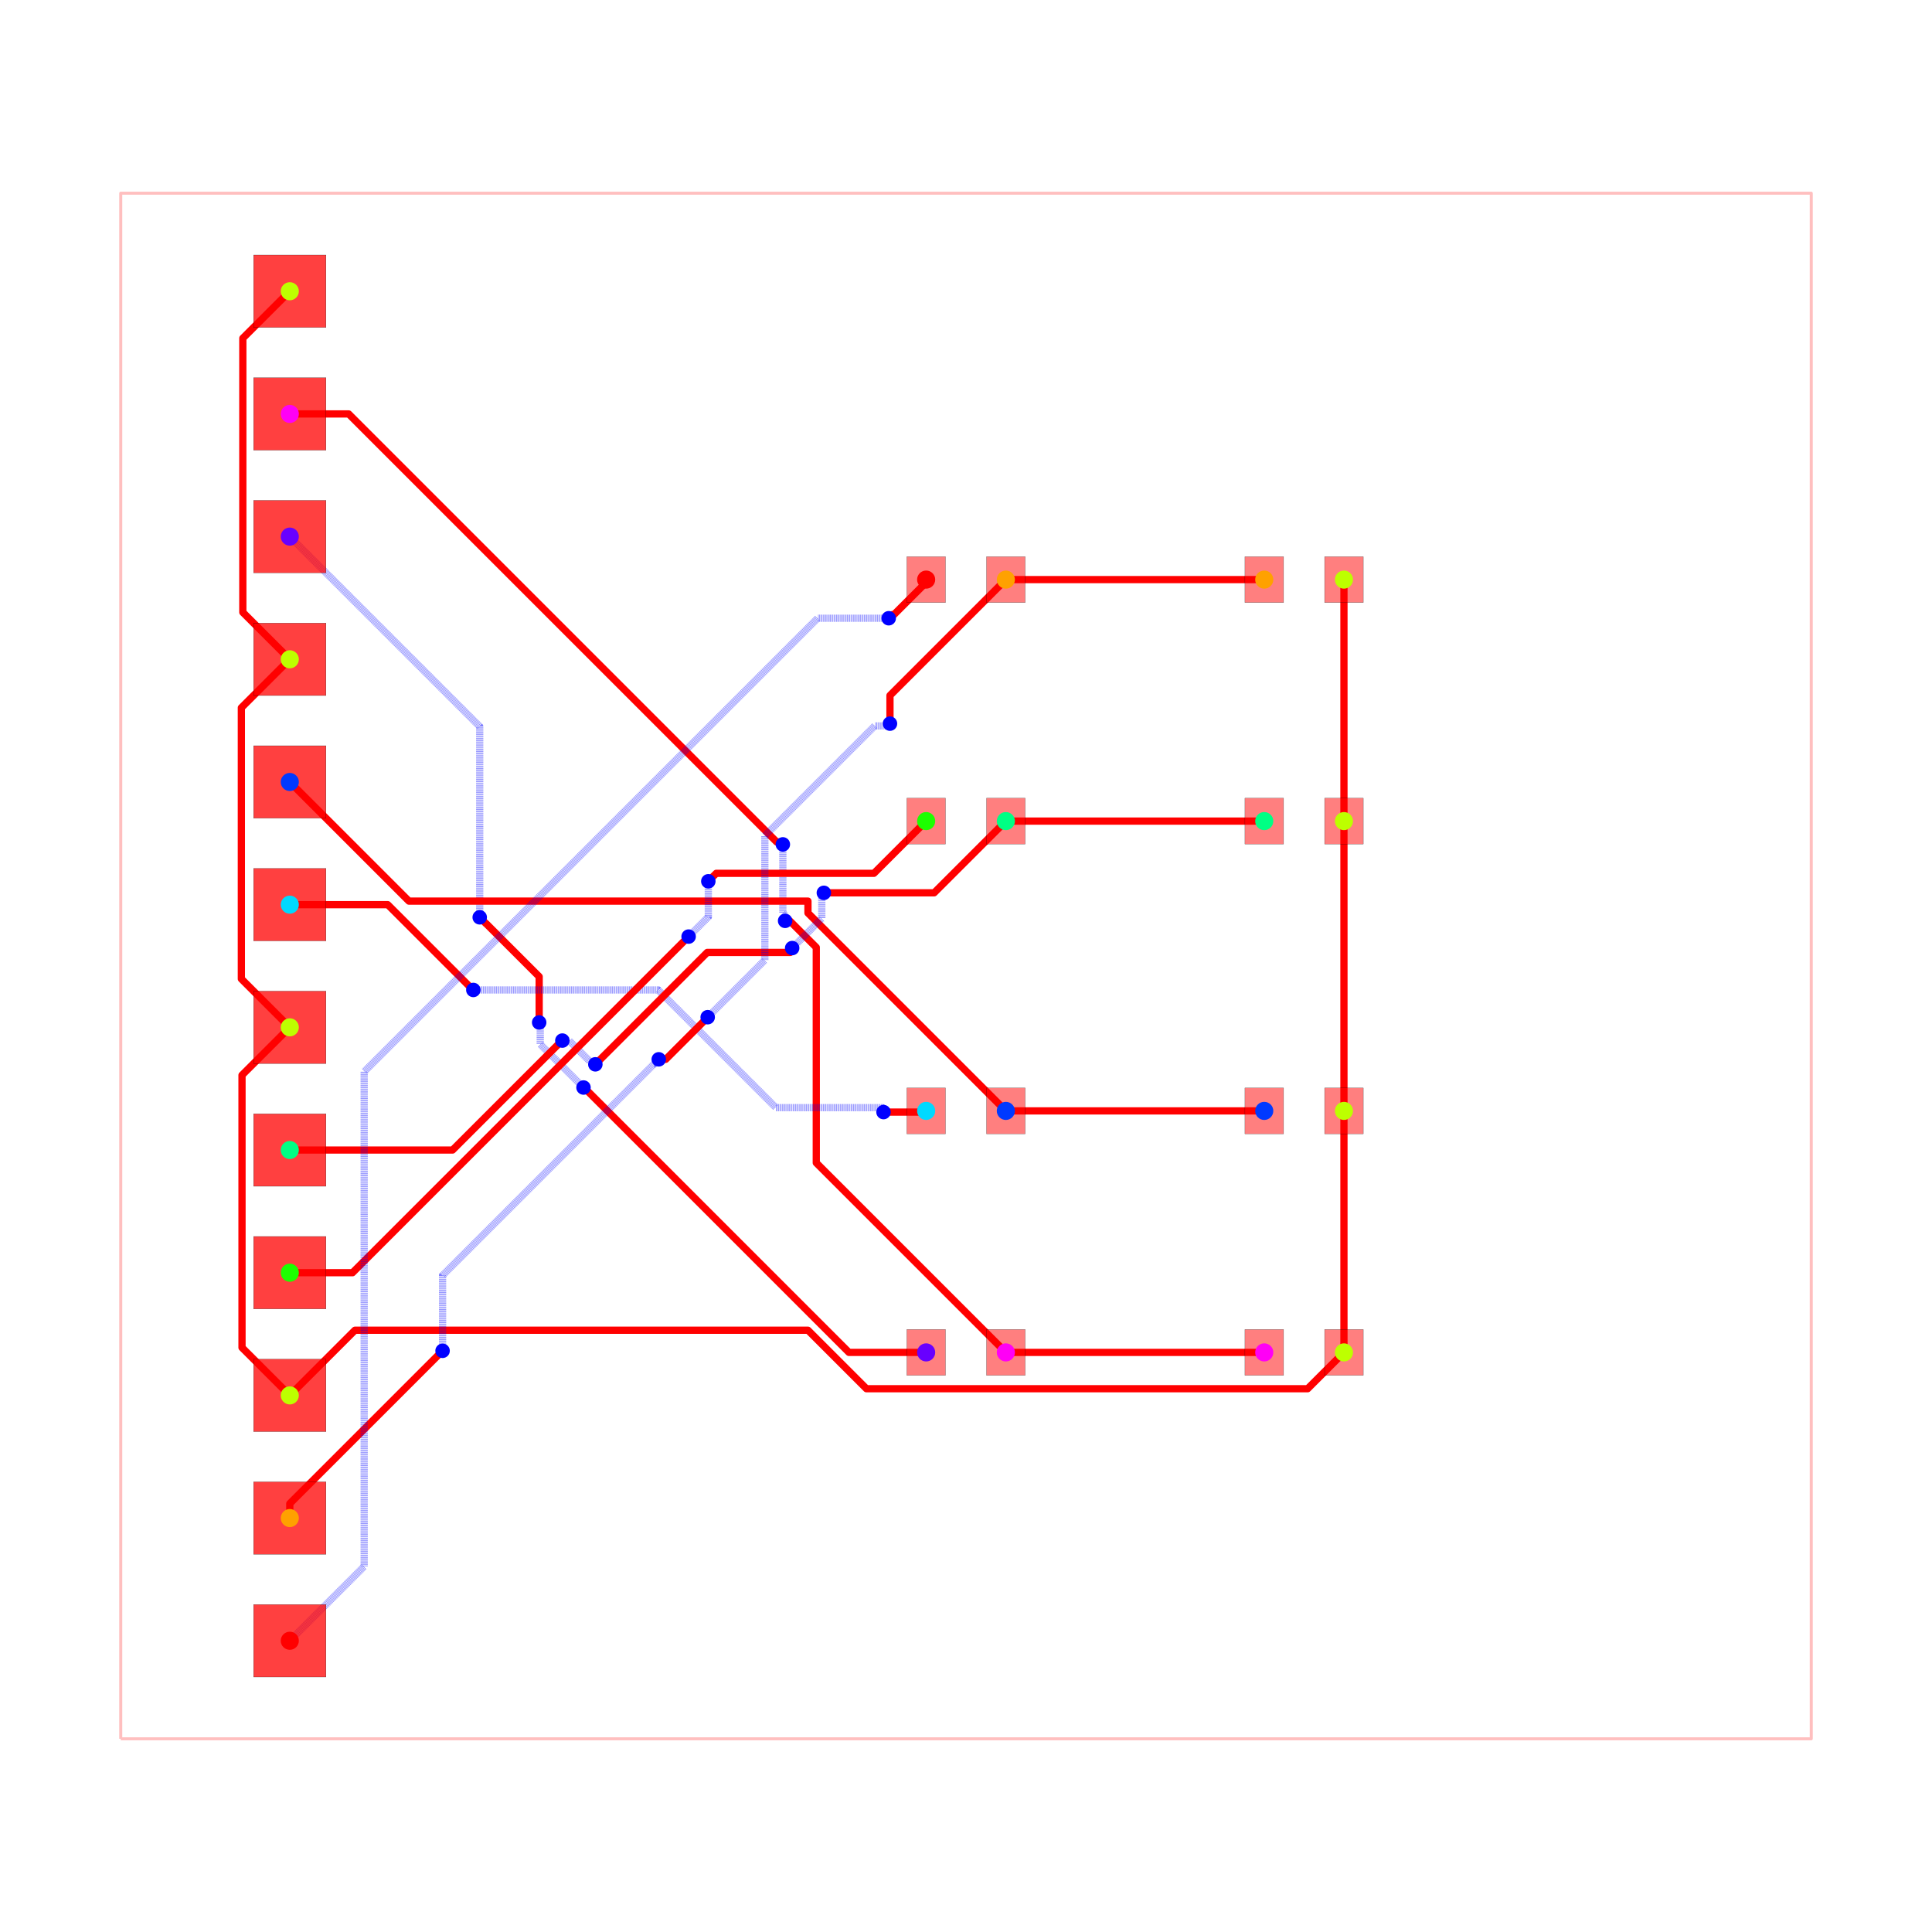
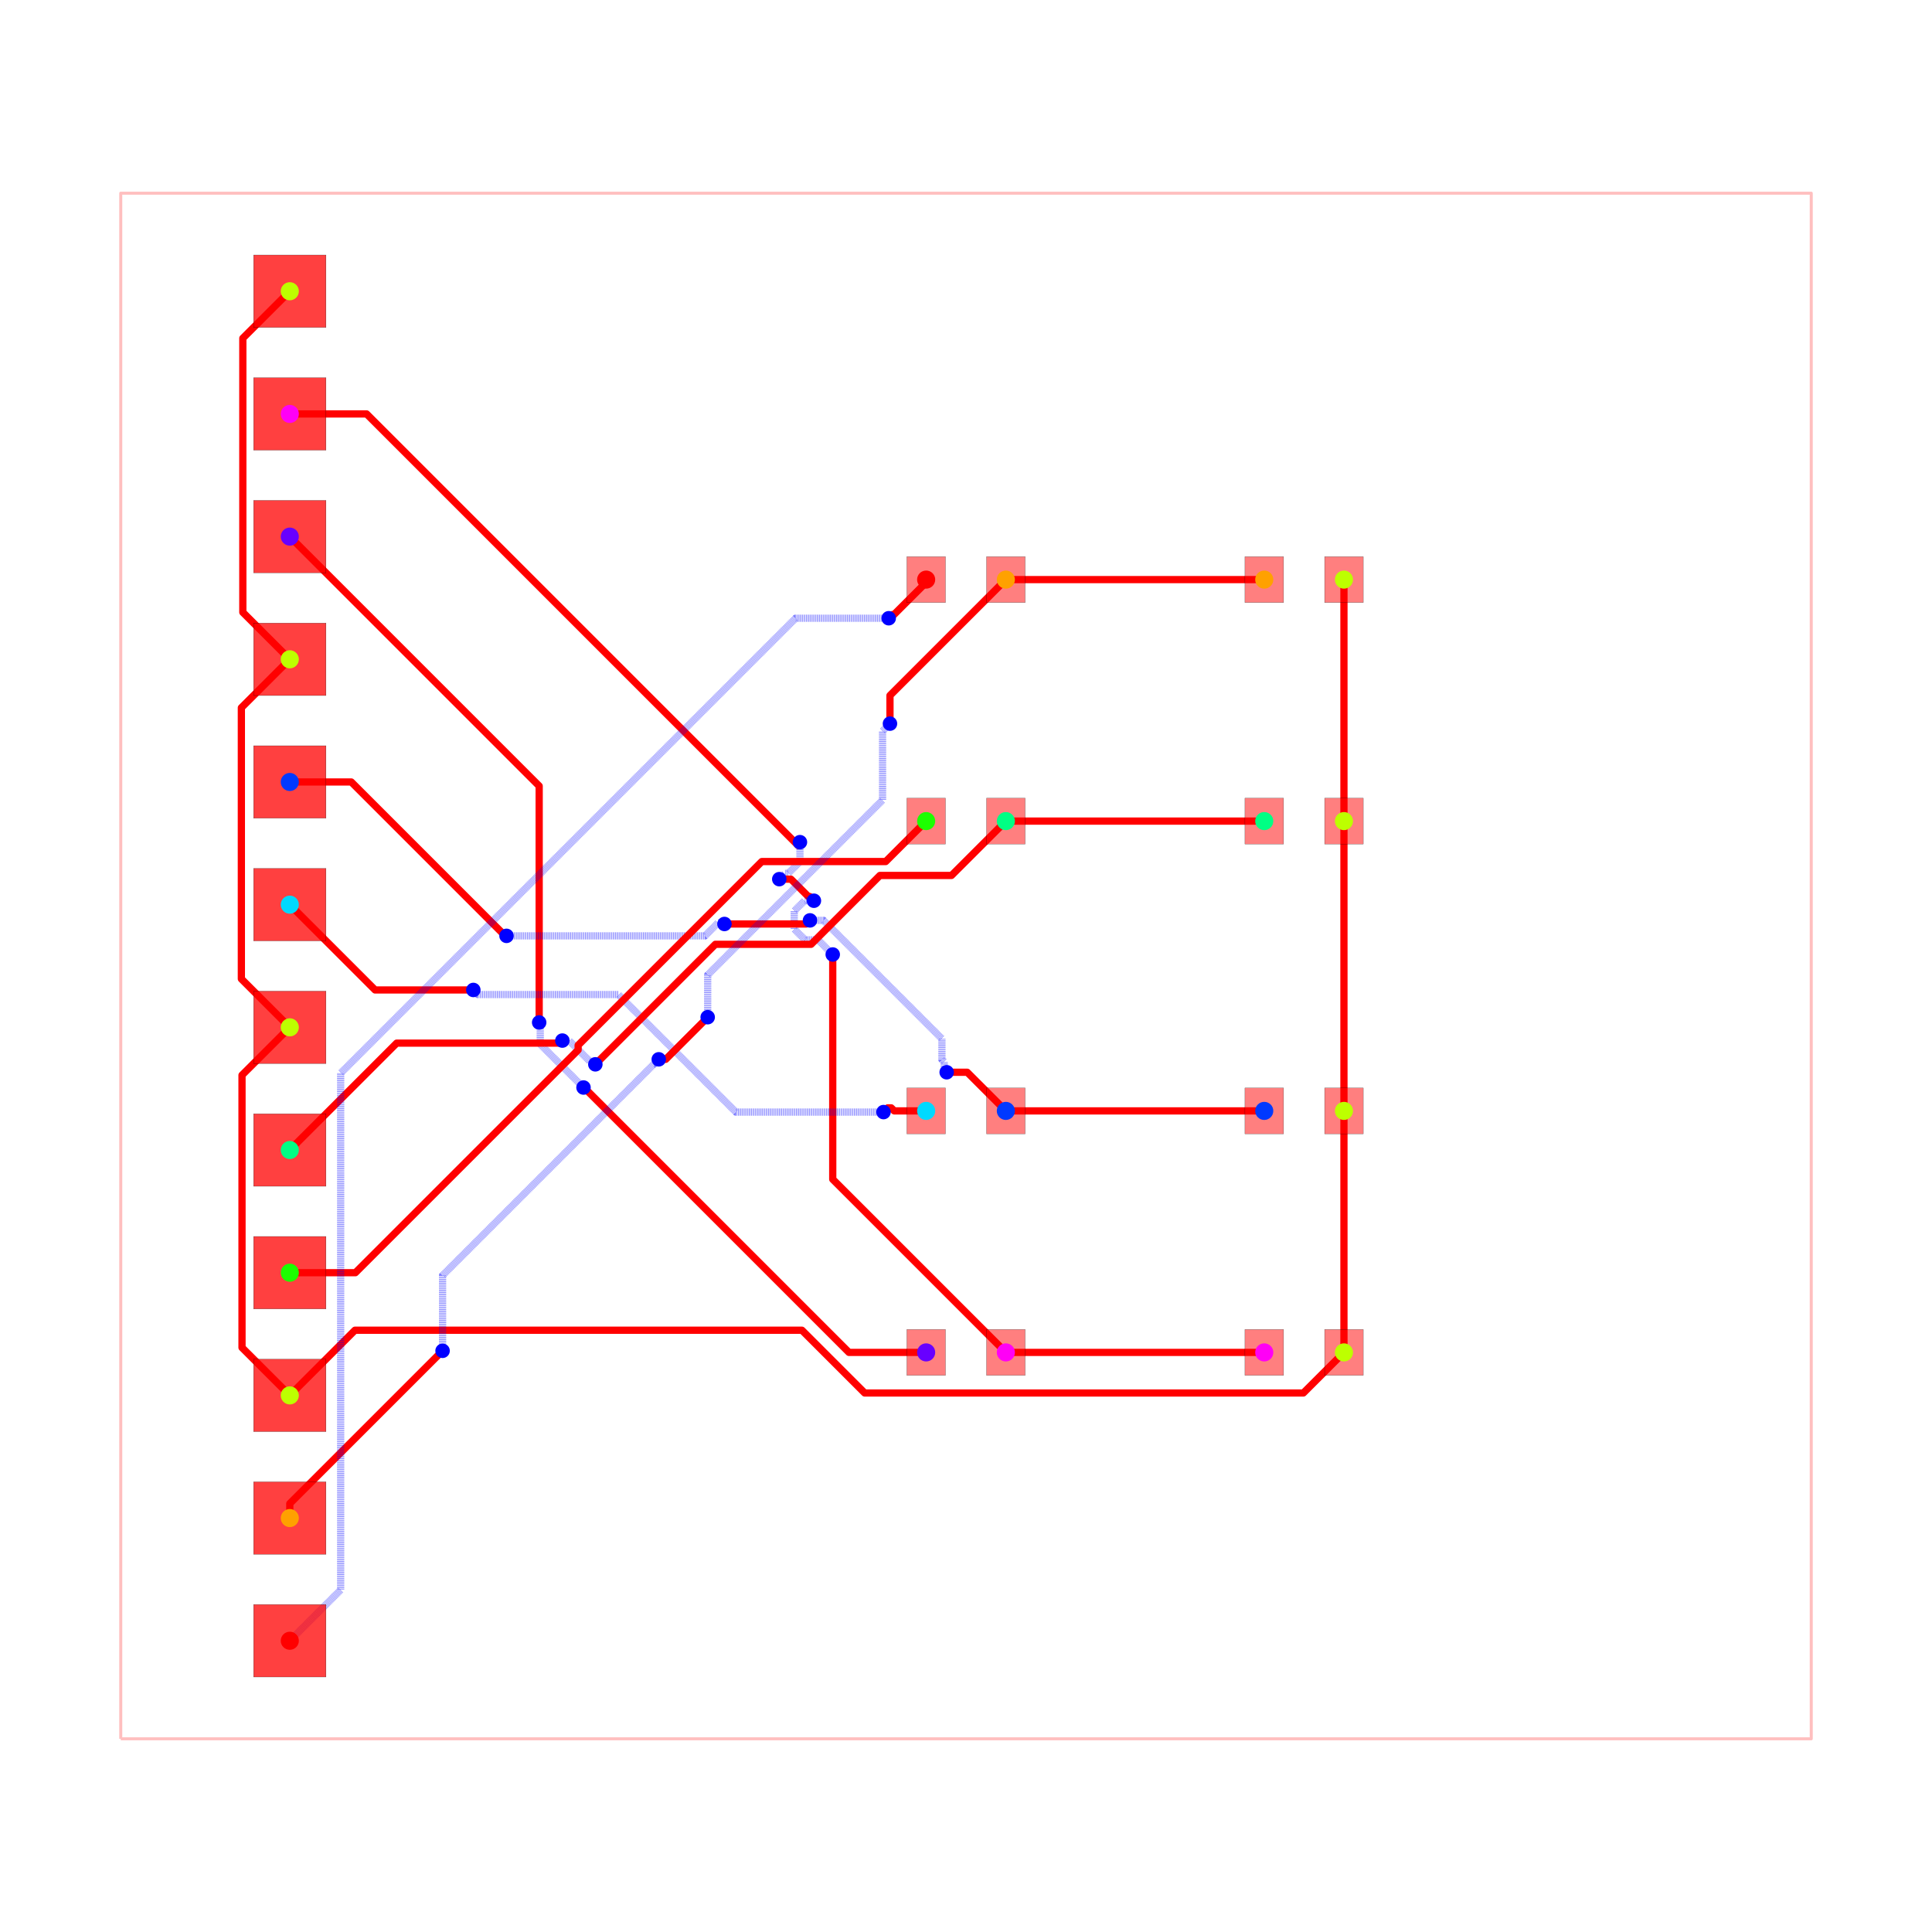
<svg xmlns="http://www.w3.org/2000/svg" width="640" height="640" viewBox="0 0 640 640">
  <rect width="100%" height="100%" fill="white" />
  <g>
    <polyline data-points="-17.5,-16 17.5,-16 17.5,16 -17.5,16 -17.5,-16" data-type="line" data-label="" points="40,576 600,576 600,64 40,64 40,576" fill="none" stroke="rgba(255,0,0,0.25)" stroke-linejoin="round" stroke-width="1px" />
  </g>
  <g>
    <polyline data-points="0.825,-8 6.175,-8" data-type="line" data-label="" points="333.2,448 418.8,448" fill="none" stroke="red" stroke-linejoin="round" stroke-width="2.4" />
  </g>
  <g>
-     <polyline data-points="-14,11.429999999999998 -12.781666356688797,11.429999999999998 -3.920510689077915,2.5688443323891157 -3.8428443323891157,2.5688443323891157 -3.792,2.518" data-type="line" data-label="" points="96,137.12 115.493,137.12 257.272,278.898 258.514,278.898 259.328,279.712" fill="none" stroke="red" stroke-linejoin="round" stroke-width="2.4" />
-   </g>
-   <g>
-     <polyline data-points="-3.792,2.518 -3.792,1.0993212387012778 -3.735248896190321,1.042570134891599 -3.735248896190321,0.9447511038096792 -3.745,0.935" data-type="line" data-label="" points="259.328,279.712 259.328,302.411 260.236,303.319 260.236,304.884 260.08,305.04" fill="none" stroke="rgba(0,0,255,0.5)" stroke-linejoin="round" stroke-width="2.4" stroke-dasharray="0.2 0.2" />
-   </g>
-   <g>
-     <polyline data-points="-3.745,0.935 -3.649836058271749,0.935 -3.0996953468384887,0.38485928856673995 -3.0996953468384887,-4.075304653161512 0.825,-8" data-type="line" data-label="" points="260.08,305.04 261.603,305.04 270.405,313.842 270.405,385.205 333.2,448" fill="none" stroke="red" stroke-linejoin="round" stroke-width="2.4" />
+     <polyline data-points="-14,11.429999999999998 -12.410255019574851,11.429999999999998 -3.4718037982103827,2.4915487786355293 -3.4718037982103827,2.5301962017896176 -3.438,2.564" data-type="line" data-label="" points="96,137.12 121.436,137.12 264.451,280.135 264.451,279.517 264.992,278.976" fill="none" stroke="red" stroke-linejoin="round" stroke-width="2.4" />
+   </g>
+   <g>
+     <polyline data-points="-3.438,2.564 -3.438,2.1600222302686154 -3.681930884440564,1.9160913458280515 -3.7479086541719484,1.9160913458280515 -3.866,1.798" data-type="line" data-label="" points="264.992,278.976 264.992,285.44 261.089,289.343 260.033,289.343 258.144,291.232" fill="none" stroke="rgba(0,0,255,0.5)" stroke-linejoin="round" stroke-width="2.4" stroke-dasharray="0.2 0.2" />
+   </g>
+   <g>
+     <polyline data-points="-3.866,1.798 -3.6245996704820675,1.798 -3.266298550539669,1.4396988800576014 -3.2371114278623816,1.4396988800576014 -3.148902292345354,1.3514897445405736" data-type="line" data-label="" points="258.144,291.232 262.006,291.232 267.739,296.965 268.206,296.965 269.618,298.376" fill="none" stroke="red" stroke-linejoin="round" stroke-width="2.4" />
+   </g>
+   <g>
+     <polyline data-points="-3.148902292345354,1.3514897445405736 -3.3429623194698714,1.3514897445405736 -3.5562194167015804,1.1382326473088646 -3.5562194167015804,0.7655936975234559 -3.3319884881858703,0.5413627690077458 -3.0623627690077457,0.5413627690077458 -2.759,0.238" data-type="line" data-label="" points="269.618,298.376 266.513,298.376 263.1,301.788 263.1,307.751 266.688,311.338 271.002,311.338 275.856,316.192" fill="none" stroke="rgba(0,0,255,0.5)" stroke-linejoin="round" stroke-width="2.4" stroke-dasharray="0.2 0.2" />
+   </g>
+   <g>
+     <polyline data-points="-2.759,0.238 -2.759,-4.416 0.825,-8" data-type="line" data-label="" points="275.856,316.192 275.856,390.656 333.2,448" fill="none" stroke="red" stroke-linejoin="round" stroke-width="2.4" />
  </g>
  <g>
    <polyline data-points="-0.825,-8 -2.4235775239000557,-8 -7.833755506722629,-2.5898220171774264 -7.845177982822573,-2.5898220171774264 -7.919,-2.516" data-type="line" data-label="" points="306.8,448 281.223,448 194.66,361.437 194.477,361.437 193.296,360.256" fill="none" stroke="red" stroke-linejoin="round" stroke-width="2.4" />
  </g>
  <g>
    <polyline data-points="-7.919,-2.516 -8.814841011931856,-1.6201589880681437 -8.814841011931856,-1.3882168720340997 -8.814841011931856,-1.191158988068144 -8.837,-1.169" data-type="line" data-label="" points="193.296,360.256 178.963,345.923 178.963,342.211 178.963,339.059 178.608,338.704" fill="none" stroke="rgba(0,0,255,0.5)" stroke-linejoin="round" stroke-width="2.4" stroke-dasharray="0.2 0.2" />
  </g>
  <g>
-     <polyline data-points="-8.837,-1.169 -8.837,-0.21998418703749678 -9.932300367233509,0.8753161801960125 -9.935316180196011,0.8753161801960125 -10.068,1.008" data-type="line" data-label="" points="178.608,338.704 178.608,323.52 161.083,305.995 161.035,305.995 158.912,303.872" fill="none" stroke="red" stroke-linejoin="round" stroke-width="2.4" />
-   </g>
-   <g>
-     <polyline data-points="-10.068,1.008 -10.068,4.958 -14,8.889999999999999" data-type="line" data-label="" points="158.912,303.872 158.912,240.672 96,177.76" fill="none" stroke="rgba(0,0,255,0.5)" stroke-linejoin="round" stroke-width="2.4" stroke-dasharray="0.2 0.2" />
+     <polyline data-points="-8.837,-1.169 -8.837,3.7270000000000003 -14,8.889999999999999" data-type="line" data-label="" points="178.608,338.704 178.608,260.368 96,177.76" fill="none" stroke="red" stroke-linejoin="round" stroke-width="2.4" />
  </g>
  <g>
    <polyline data-points="0.825,-3 6.175,-3" data-type="line" data-label="" points="333.2,368 418.8,368" fill="none" stroke="red" stroke-linejoin="round" stroke-width="2.4" />
  </g>
  <g>
-     <polyline data-points="-14,3.8100000000000005 -11.53329636383477,1.3432963638347712 -3.27207647510835,1.3432963638347712 -3.27207647510835,1.0970764751083504 0.825,-3" data-type="line" data-label="" points="96,259.04 135.467,298.507 267.647,298.507 267.647,302.447 333.2,368" fill="none" stroke="red" stroke-linejoin="round" stroke-width="2.4" />
-   </g>
-   <g>
-     <polyline data-points="-14,1.2699999999999996 -11.972261327979162,1.2699999999999996 -10.224307342194185,-0.4779539857849765 -10.218046014215023,-0.4779539857849765 -10.2,-0.496" data-type="line" data-label="" points="96,299.68 128.444,299.68 156.411,327.647 156.511,327.647 156.8,327.936" fill="none" stroke="red" stroke-linejoin="round" stroke-width="2.4" />
-   </g>
-   <g>
-     <polyline data-points="-10.2,-0.496 -6.372528055904118,-0.496 -5.544134843965289,-1.3243932119388289 -3.935489926452889,-2.933038129451229 -1.7321092021749849,-2.933038129451229 -1.7321092021749849,-3.000117361705723 -1.7076600180089312,-3.0245665458717768" data-type="line" data-label="" points="156.8,327.936 218.04,327.936 231.294,341.19 257.032,366.929 292.286,366.929 292.286,368.002 292.677,368.393" fill="none" stroke="rgba(0,0,255,0.5)" stroke-linejoin="round" stroke-width="2.4" stroke-dasharray="0.2 0.2" />
-   </g>
-   <g>
-     <polyline data-points="-1.7076600180089312,-3.0245665458717768 -0.8495665458717767,-3.0245665458717768 -0.825,-3" data-type="line" data-label="" points="292.677,368.393 306.407,368.393 306.8,368" fill="none" stroke="red" stroke-linejoin="round" stroke-width="2.4" />
+     <polyline data-points="-14,3.8100000000000005 -12.727057325836318,3.8100000000000005 -9.561370009034118,0.6443126831977999 -9.5333126831978,0.6443126831977999 -9.513,0.624" data-type="line" data-label="" points="96,259.04 116.367,259.04 167.018,309.691 167.467,309.691 167.792,310.016" fill="none" stroke="red" stroke-linejoin="round" stroke-width="2.4" />
+   </g>
+   <g>
+     <polyline data-points="-9.513,0.624 -5.40307126261319,0.624 -5.128182069120334,0.8988891934928552 -5.029889193492855,0.8988891934928552 -5.001,0.87" data-type="line" data-label="" points="167.792,310.016 233.551,310.016 237.949,305.618 239.522,305.618 239.984,306.08" fill="none" stroke="rgba(0,0,255,0.5)" stroke-linejoin="round" stroke-width="2.4" stroke-dasharray="0.2 0.2" />
+   </g>
+   <g>
+     <polyline data-points="-5.001,0.87 -3.304607963114073,0.87 -3.2690369329454967,0.905571030168576 -3.230097707654646,0.9445102554594265" data-type="line" data-label="" points="239.984,306.08 267.126,306.08 267.695,305.511 268.318,304.888" fill="none" stroke="red" stroke-linejoin="round" stroke-width="2.4" />
+   </g>
+   <g>
+     <polyline data-points="-3.230097707654646,0.9445102554594265 -2.9494421885482542,0.9445102554594265 -0.4984155383562623,-1.5065163947325655 -0.4984155383562623,-1.9370914535516093 -0.45054678261105535,-1.9849602092968162 -0.45054678261105535,-2.149453217388945 -0.4,-2.2" data-type="line" data-label="" points="268.318,304.888 272.809,304.888 312.025,344.104 312.025,350.993 312.791,351.759 312.791,354.391 313.6,355.2" fill="none" stroke="rgba(0,0,255,0.5)" stroke-linejoin="round" stroke-width="2.4" stroke-dasharray="0.2 0.2" />
+   </g>
+   <g>
+     <polyline data-points="-0.4,-2.2 0.025000000000000133,-2.2 0.825,-3" data-type="line" data-label="" points="313.6,355.2 320.4,355.2 333.2,368" fill="none" stroke="red" stroke-linejoin="round" stroke-width="2.4" />
+   </g>
+   <g>
+     <polyline data-points="-0.825,-3 -1.4854499993729482,-3 -1.5487236435085736,-2.9367263558643746 -1.619819828001529,-2.9367263558643746 -1.7076600180089312,-3.0245665458717768" data-type="line" data-label="" points="306.8,368 296.233,368 295.22,366.988 294.083,366.988 292.677,368.393" fill="none" stroke="red" stroke-linejoin="round" stroke-width="2.4" />
+   </g>
+   <g>
+     <polyline data-points="-1.7076600180089312,-3.0245665458717768 -4.764284789542619,-3.0245665458717768 -7.197829685028509,-0.5910216503858864 -10.104978349614113,-0.5910216503858864 -10.168972151514502,-0.5270278484854971 -10.2,-0.496" data-type="line" data-label="" points="292.677,368.393 243.771,368.393 204.835,329.456 158.32,329.456 157.296,328.432 156.8,327.936" fill="none" stroke="rgba(0,0,255,0.5)" stroke-linejoin="round" stroke-width="2.4" stroke-dasharray="0.2 0.2" />
+   </g>
+   <g>
+     <polyline data-points="-10.2,-0.496 -12.234,-0.496 -14,1.2699999999999996" data-type="line" data-label="" points="156.8,327.936 124.256,327.936 96,299.68" fill="none" stroke="red" stroke-linejoin="round" stroke-width="2.4" />
  </g>
  <g>
    <polyline data-points="0.825,3 6.175,3" data-type="line" data-label="" points="333.2,272 418.8,272" fill="none" stroke="red" stroke-linejoin="round" stroke-width="2.4" />
  </g>
  <g>
-     <polyline data-points="-14,-3.8100000000000005 -10.63009991226753,-3.8100000000000005 -8.416986872201486,-1.5968869599339564 -8.409886959933957,-1.5968869599339564 -8.357,-1.544" data-type="line" data-label="" points="96,380.96 149.918,380.96 185.328,345.55 185.442,345.55 186.288,344.704" fill="none" stroke="red" stroke-linejoin="round" stroke-width="2.4" />
+     <polyline data-points="-14,-3.8100000000000005 -11.786886959933955,-1.5968869599339564 -8.416986872201486,-1.5968869599339564 -8.409886959933957,-1.5968869599339564 -8.357,-1.544" data-type="line" data-label="" points="96,380.96 131.41,345.55 185.328,345.55 185.442,345.55 186.288,344.704" fill="none" stroke="red" stroke-linejoin="round" stroke-width="2.4" />
  </g>
  <g>
    <polyline data-points="-8.357,-1.544 -8.218170407479334,-1.544 -7.786770566733385,-1.97539984074595 -7.73460015925405,-1.97539984074595 -7.674,-2.036" data-type="line" data-label="" points="186.288,344.704 188.509,344.704 195.412,351.606 196.246,351.606 197.216,352.576" fill="none" stroke="rgba(0,0,255,0.5)" stroke-linejoin="round" stroke-width="2.4" stroke-dasharray="0.2 0.2" />
  </g>
  <g>
-     <polyline data-points="-7.674,-2.036 -5.356694277549461,0.28130572245053953 -3.6383942436890253,0.28130572245053964 -3.6383942436890253,0.3316057563109749 -3.599,0.371" data-type="line" data-label="" points="197.216,352.576 234.293,315.499 261.786,315.499 261.786,314.694 262.416,314.064" fill="none" stroke="red" stroke-linejoin="round" stroke-width="2.4" />
-   </g>
-   <g>
-     <polyline data-points="-3.599,0.371 -2.985302295190884,0.9846977048091161 -2.985302295190884,1.3636287454056104 -2.985302295190884,1.4726977048091159 -2.943,1.515" data-type="line" data-label="" points="262.416,314.064 272.235,304.245 272.235,298.182 272.235,296.437 272.912,295.76" fill="none" stroke="rgba(0,0,255,0.5)" stroke-linejoin="round" stroke-width="2.4" stroke-dasharray="0.2 0.2" />
-   </g>
-   <g>
-     <polyline data-points="-2.943,1.515 -0.6600000000000001,1.515 0.825,3" data-type="line" data-label="" points="272.912,295.76 309.44,295.76 333.2,272" fill="none" stroke="red" stroke-linejoin="round" stroke-width="2.4" />
-   </g>
-   <g>
-     <polyline data-points="-0.825,3 -1.9058953958674616,1.9191046041325384 -5.127019872228563,1.9191046041325384 -5.169895395867462,1.9191046041325384 -5.335,1.754" data-type="line" data-label="" points="306.8,272 289.506,289.294 237.968,289.294 237.282,289.294 234.64,291.936" fill="none" stroke="red" stroke-linejoin="round" stroke-width="2.4" />
-   </g>
-   <g>
-     <polyline data-points="-5.335,1.754 -5.335,1.0170000000000008 -5.696282229738073,0.6557177702619277 -5.743,0.609" data-type="line" data-label="" points="234.64,291.936 234.64,303.728 228.859,309.509 228.112,310.256" fill="none" stroke="rgba(0,0,255,0.5)" stroke-linejoin="round" stroke-width="2.4" stroke-dasharray="0.2 0.2" />
-   </g>
-   <g>
-     <polyline data-points="-5.743,0.609 -12.702,-6.35 -14,-6.3500000000000005" data-type="line" data-label="" points="228.112,310.256 116.768,421.6 96,421.6" fill="none" stroke="red" stroke-linejoin="round" stroke-width="2.4" />
+     <polyline data-points="-7.674,-2.036 -5.188795318535254,0.4492046814647459 -3.2072776821396167,0.449204681464746 -1.7816802795120776,1.874802084092285 -0.3001979159077151,1.874802084092285 0.825,3" data-type="line" data-label="" points="197.216,352.576 236.979,312.813 268.684,312.813 291.493,290.003 315.197,290.003 333.2,272" fill="none" stroke="red" stroke-linejoin="round" stroke-width="2.4" />
+   </g>
+   <g>
+     <polyline data-points="-0.825,3 -1.6626127979976932,2.1623872020023067 -4.227795200898258,2.1623872020023067 -8.030234157309975,-1.6400517544094098 -8.030234157309975,-1.737825460004725 -12.64240869730525,-6.35 -14,-6.3500000000000005" data-type="line" data-label="" points="306.8,272 293.398,285.402 252.355,285.402 191.516,346.241 191.516,347.805 117.721,421.6 96,421.6" fill="none" stroke="red" stroke-linejoin="round" stroke-width="2.4" />
  </g>
  <g>
    <polyline data-points="7.825,3 7.825,8" data-type="line" data-label="" points="445.2,272 445.2,192" fill="none" stroke="red" stroke-linejoin="round" stroke-width="2.4" />
  </g>
  <g>
    <polyline data-points="7.825,-3 7.825,-8" data-type="line" data-label="" points="445.2,368 445.2,448" fill="none" stroke="red" stroke-linejoin="round" stroke-width="2.4" />
  </g>
  <g>
    <polyline data-points="7.825,-3 7.825,3" data-type="line" data-label="" points="445.2,368 445.2,272" fill="none" stroke="red" stroke-linejoin="round" stroke-width="2.4" />
  </g>
  <g>
    <polyline data-points="-14,-1.2700000000000014 -14.9894457129189,-2.259445712918902 -14.9894457129189,-7.859871259668427 -14.9894457129189,-7.9005542870811 -14,-8.89" data-type="line" data-label="" points="96,340.32 80.169,356.151 80.169,445.758 80.169,446.409 96,462.24" fill="none" stroke="red" stroke-linejoin="round" stroke-width="2.4" />
  </g>
  <g>
    <polyline data-points="-14,-1.2700000000000014 -15.002746341724848,-0.2672536582751537 -15.002746341724848,5.3143597733730745 -15.002746341724848,5.347253658275152 -14,6.35" data-type="line" data-label="" points="96,340.32 79.956,324.276 79.956,234.97 79.956,234.444 96,218.4" fill="none" stroke="red" stroke-linejoin="round" stroke-width="2.4" />
  </g>
  <g>
    <polyline data-points="-14,13.97 -14.9725945253352,12.9974054746648 -14.9725945253352,7.373137966171565 -14.9725945253352,7.3225945253352 -14,6.35" data-type="line" data-label="" points="96,96.48 80.438,112.042 80.438,202.03 80.438,202.838 96,218.4" fill="none" stroke="red" stroke-linejoin="round" stroke-width="2.4" />
  </g>
  <g>
-     <polyline data-points="-14,-8.89 -12.650965649705789,-7.5409656497057895 -10.808886035998427,-7.5409656497057895 -3.271971696375254,-7.5409656497057895 -2.0608768001647766,-8.752060545916267 7.072939454083733,-8.752060545916267 7.825,-8" data-type="line" data-label="" points="96,462.24 117.585,440.655 147.058,440.655 267.648,440.655 287.026,460.033 433.167,460.033 445.2,448" fill="none" stroke="red" stroke-linejoin="round" stroke-width="2.4" />
+     <polyline data-points="-14,-8.89 -12.650965649705789,-7.5409656497057895 -10.808886035998427,-7.5409656497057895 -3.396908327368638,-7.5409656497057895 -2.097468962609919,-8.840405014464508 6.984594985535492,-8.840405014464508 7.825,-8" data-type="line" data-label="" points="96,462.24 117.585,440.655 147.058,440.655 265.649,440.655 286.44,461.446 431.754,461.446 445.2,448" fill="none" stroke="red" stroke-linejoin="round" stroke-width="2.4" />
  </g>
  <g>
    <polyline data-points="0.825,8 6.175,8" data-type="line" data-label="" points="333.2,192 418.8,192" fill="none" stroke="red" stroke-linejoin="round" stroke-width="2.4" />
  </g>
  <g>
    <polyline data-points="-14,-11.43 -14,-11.13 -10.86117124424182,-7.991171244241821 -10.837,-7.967" data-type="line" data-label="" points="96,502.88 96,498.08 146.221,447.859 146.608,447.472" fill="none" stroke="red" stroke-linejoin="round" stroke-width="2.4" />
  </g>
  <g>
    <polyline data-points="-10.837,-7.967 -10.837,-6.406049736762786 -6.461458521075871,-2.0305082578386573 -6.459508257838657,-2.0305082578386573 -6.361,-1.932" data-type="line" data-label="" points="146.608,447.472 146.608,422.497 216.617,352.488 216.648,352.488 218.224,350.912" fill="none" stroke="rgba(0,0,255,0.5)" stroke-linejoin="round" stroke-width="2.4" stroke-dasharray="0.2 0.2" />
  </g>
  <g>
    <polyline data-points="-6.361,-1.932 -6.216399469282944,-1.932 -5.436230302644427,-1.1518308333614824 -5.436230302644427,-1.1482303026444272 -5.348,-1.06" data-type="line" data-label="" points="218.224,350.912 220.538,350.912 233.02,338.429 233.02,338.372 234.432,336.96" fill="none" stroke="red" stroke-linejoin="round" stroke-width="2.4" />
  </g>
  <g>
-     <polyline data-points="-5.348,-1.06 -4.164193342942209,0.12380665705779093 -4.164193342942209,2.6965485542369216 -1.8902472622766848,4.970494634902446 -1.621505365097554,4.970494634902446 -1.574,5.018" data-type="line" data-label="" points="234.432,336.96 253.373,318.019 253.373,276.855 289.756,240.472 294.056,240.472 294.816,239.712" fill="none" stroke="rgba(0,0,255,0.5)" stroke-linejoin="round" stroke-width="2.4" stroke-dasharray="0.2 0.2" />
+     <polyline data-points="-5.348,-1.06 -5.348,-0.18481158643360773 -1.727691828620323,3.4354965849460695 -1.727691828620323,4.864308171379677 -1.6803194749175643,4.911680525082436 -1.574,5.018" data-type="line" data-label="" points="234.432,336.96 234.432,322.957 292.357,265.032 292.357,242.171 293.115,241.413 294.816,239.712" fill="none" stroke="rgba(0,0,255,0.5)" stroke-linejoin="round" stroke-width="2.4" stroke-dasharray="0.2 0.2" />
  </g>
  <g>
    <polyline data-points="-1.574,5.018 -1.574,5.601 0.825,8" data-type="line" data-label="" points="294.816,239.712 294.816,230.384 333.2,192" fill="none" stroke="red" stroke-linejoin="round" stroke-width="2.4" />
  </g>
  <g>
    <polyline data-points="-0.825,8 -0.825,7.94157817927605 -1.4907292659731088,7.275848913302941 -1.5241510866970596,7.275848913302941 -1.6,7.2" data-type="line" data-label="" points="306.8,192 306.8,192.935 296.148,203.586 295.614,203.586 294.4,204.8" fill="none" stroke="red" stroke-linejoin="round" stroke-width="2.4" />
  </g>
  <g>
-     <polyline data-points="-1.6,7.2 -3.071422589864893,7.2 -12.460017522147297,-2.1885949322824034 -12.460017522147297,-12.430017522147297 -14,-13.97" data-type="line" data-label="" points="294.4,204.8 270.857,204.8 120.64,355.018 120.64,518.88 96,543.52" fill="none" stroke="rgba(0,0,255,0.5)" stroke-linejoin="round" stroke-width="2.4" stroke-dasharray="0.2 0.2" />
+     <polyline data-points="-1.6,7.2 -3.5282041983802923,7.2 -12.946872697561192,-2.2186684991809 -12.946872697561192,-12.916872697561192 -14,-13.97" data-type="line" data-label="" points="294.4,204.8 263.549,204.8 112.85,355.499 112.85,526.67 96,543.52" fill="none" stroke="rgba(0,0,255,0.5)" stroke-linejoin="round" stroke-width="2.4" stroke-dasharray="0.2 0.2" />
  </g>
  <g>
    <rect data-type="rect" data-label="top source_net_0" data-x="-0.825" data-y="8" x="300.4" y="184.4" width="12.8" height="15.2" fill="rgba(255,0,0,0.5)" stroke="black" stroke-width="0.062" />
  </g>
  <g>
    <rect data-type="rect" data-label="top source_net_1" data-x="0.825" data-y="8" x="326.8" y="184.4" width="12.8" height="15.2" fill="rgba(255,0,0,0.5)" stroke="black" stroke-width="0.062" />
  </g>
  <g>
    <rect data-type="rect" data-label="top source_net_1" data-x="6.175" data-y="8" x="412.4" y="184.4" width="12.8" height="15.2" fill="rgba(255,0,0,0.5)" stroke="black" stroke-width="0.062" />
  </g>
  <g>
    <rect data-type="rect" data-label="top source_net_2" data-x="7.825" data-y="8" x="438.8" y="184.4" width="12.8" height="15.2" fill="rgba(255,0,0,0.5)" stroke="black" stroke-width="0.062" />
  </g>
  <g>
    <rect data-type="rect" data-label="top source_net_3" data-x="-0.825" data-y="3" x="300.4" y="264.4" width="12.8" height="15.2" fill="rgba(255,0,0,0.5)" stroke="black" stroke-width="0.062" />
  </g>
  <g>
    <rect data-type="rect" data-label="top source_net_4" data-x="0.825" data-y="3" x="326.8" y="264.4" width="12.8" height="15.2" fill="rgba(255,0,0,0.5)" stroke="black" stroke-width="0.062" />
  </g>
  <g>
    <rect data-type="rect" data-label="top source_net_4" data-x="6.175" data-y="3" x="412.4" y="264.4" width="12.8" height="15.2" fill="rgba(255,0,0,0.5)" stroke="black" stroke-width="0.062" />
  </g>
  <g>
    <rect data-type="rect" data-label="top source_net_2" data-x="7.825" data-y="3" x="438.8" y="264.4" width="12.8" height="15.2" fill="rgba(255,0,0,0.5)" stroke="black" stroke-width="0.062" />
  </g>
  <g>
    <rect data-type="rect" data-label="top source_net_5" data-x="-0.825" data-y="-3" x="300.4" y="360.4" width="12.8" height="15.2" fill="rgba(255,0,0,0.5)" stroke="black" stroke-width="0.062" />
  </g>
  <g>
    <rect data-type="rect" data-label="top source_net_6" data-x="0.825" data-y="-3" x="326.8" y="360.4" width="12.8" height="15.2" fill="rgba(255,0,0,0.5)" stroke="black" stroke-width="0.062" />
  </g>
  <g>
    <rect data-type="rect" data-label="top source_net_6" data-x="6.175" data-y="-3" x="412.4" y="360.4" width="12.8" height="15.2" fill="rgba(255,0,0,0.5)" stroke="black" stroke-width="0.062" />
  </g>
  <g>
    <rect data-type="rect" data-label="top source_net_2" data-x="7.825" data-y="-3" x="438.8" y="360.4" width="12.8" height="15.2" fill="rgba(255,0,0,0.5)" stroke="black" stroke-width="0.062" />
  </g>
  <g>
    <rect data-type="rect" data-label="top source_net_7" data-x="-0.825" data-y="-8" x="300.4" y="440.4" width="12.8" height="15.2" fill="rgba(255,0,0,0.5)" stroke="black" stroke-width="0.062" />
  </g>
  <g>
    <rect data-type="rect" data-label="top source_net_8" data-x="0.825" data-y="-8" x="326.8" y="440.4" width="12.8" height="15.2" fill="rgba(255,0,0,0.5)" stroke="black" stroke-width="0.062" />
  </g>
  <g>
    <rect data-type="rect" data-label="top source_net_8" data-x="6.175" data-y="-8" x="412.4" y="440.4" width="12.8" height="15.2" fill="rgba(255,0,0,0.5)" stroke="black" stroke-width="0.062" />
  </g>
  <g>
    <rect data-type="rect" data-label="top source_net_2" data-x="7.825" data-y="-8" x="438.8" y="440.4" width="12.8" height="15.2" fill="rgba(255,0,0,0.5)" stroke="black" stroke-width="0.062" />
  </g>
  <g>
    <rect data-type="rect" data-label="top source_net_0 bottom source_net_0" data-x="-14" data-y="-13.97" x="84" y="531.52" width="24" height="24" fill="rgba(255,0,0,0.75)" stroke="black" stroke-width="0.062" />
  </g>
  <g>
    <rect data-type="rect" data-label="top source_net_1 bottom source_net_1" data-x="-14" data-y="-11.43" x="84" y="490.88" width="24" height="24" fill="rgba(255,0,0,0.75)" stroke="black" stroke-width="0.062" />
  </g>
  <g>
    <rect data-type="rect" data-label="top source_net_2 bottom source_net_2" data-x="-14" data-y="-8.89" x="84" y="450.24" width="24" height="24" fill="rgba(255,0,0,0.75)" stroke="black" stroke-width="0.062" />
  </g>
  <g>
    <rect data-type="rect" data-label="top source_net_3 bottom source_net_3" data-x="-14" data-y="-6.3500000000000005" x="84" y="409.6" width="24" height="24" fill="rgba(255,0,0,0.75)" stroke="black" stroke-width="0.062" />
  </g>
  <g>
    <rect data-type="rect" data-label="top source_net_4 bottom source_net_4" data-x="-14" data-y="-3.8100000000000005" x="84" y="368.96" width="24" height="24" fill="rgba(255,0,0,0.75)" stroke="black" stroke-width="0.062" />
  </g>
  <g>
    <rect data-type="rect" data-label="top source_net_2 bottom source_net_2" data-x="-14" data-y="-1.2700000000000014" x="84" y="328.32" width="24" height="24" fill="rgba(255,0,0,0.75)" stroke="black" stroke-width="0.062" />
  </g>
  <g>
    <rect data-type="rect" data-label="top source_net_5 bottom source_net_5" data-x="-14" data-y="1.2699999999999996" x="84" y="287.68" width="24" height="24" fill="rgba(255,0,0,0.75)" stroke="black" stroke-width="0.062" />
  </g>
  <g>
    <rect data-type="rect" data-label="top source_net_6 bottom source_net_6" data-x="-14" data-y="3.8100000000000005" x="84" y="247.04" width="24" height="24" fill="rgba(255,0,0,0.75)" stroke="black" stroke-width="0.062" />
  </g>
  <g>
    <rect data-type="rect" data-label="top source_net_2 bottom source_net_2" data-x="-14" data-y="6.35" x="84" y="206.4" width="24" height="24" fill="rgba(255,0,0,0.75)" stroke="black" stroke-width="0.062" />
  </g>
  <g>
    <rect data-type="rect" data-label="top source_net_7 bottom source_net_7" data-x="-14" data-y="8.889999999999999" x="84" y="165.76" width="24" height="24" fill="rgba(255,0,0,0.75)" stroke="black" stroke-width="0.062" />
  </g>
  <g>
    <rect data-type="rect" data-label="top source_net_8 bottom source_net_8" data-x="-14" data-y="11.429999999999998" x="84" y="125.12" width="24" height="24" fill="rgba(255,0,0,0.75)" stroke="black" stroke-width="0.062" />
  </g>
  <g>
    <rect data-type="rect" data-label="top source_net_2 bottom source_net_2" data-x="-14" data-y="13.97" x="84" y="84.48" width="24" height="24" fill="rgba(255,0,0,0.75)" stroke="black" stroke-width="0.062" />
  </g>
-   <circle data-type="circle" data-label="" data-x="-3.792" data-y="2.518" cx="259.328" cy="279.712" r="2.4" fill="blue" stroke="none" stroke-width="0.062" />
-   <circle data-type="circle" data-label="" data-x="-3.745" data-y="0.935" cx="260.08" cy="305.04" r="2.4" fill="blue" stroke="none" stroke-width="0.062" />
+   <circle data-type="circle" data-label="" data-x="-3.438" data-y="2.564" cx="264.992" cy="278.976" r="2.4" fill="blue" stroke="none" stroke-width="0.062" />
+   <circle data-type="circle" data-label="" data-x="-3.866" data-y="1.798" cx="258.144" cy="291.232" r="2.4" fill="blue" stroke="none" stroke-width="0.062" />
+   <circle data-type="circle" data-label="" data-x="-3.148902292345354" data-y="1.3514897445405736" cx="269.618" cy="298.376" r="2.4" fill="blue" stroke="none" stroke-width="0.062" />
+   <circle data-type="circle" data-label="" data-x="-2.759" data-y="0.238" cx="275.856" cy="316.192" r="2.4" fill="blue" stroke="none" stroke-width="0.062" />
  <circle data-type="circle" data-label="" data-x="-7.919" data-y="-2.516" cx="193.296" cy="360.256" r="2.4" fill="blue" stroke="none" stroke-width="0.062" />
  <circle data-type="circle" data-label="" data-x="-8.837" data-y="-1.169" cx="178.608" cy="338.704" r="2.4" fill="blue" stroke="none" stroke-width="0.062" />
-   <circle data-type="circle" data-label="" data-x="-10.068" data-y="1.008" cx="158.912" cy="303.872" r="2.4" fill="blue" stroke="none" stroke-width="0.062" />
+   <circle data-type="circle" data-label="" data-x="-9.513" data-y="0.624" cx="167.792" cy="310.016" r="2.4" fill="blue" stroke="none" stroke-width="0.062" />
+   <circle data-type="circle" data-label="" data-x="-5.001" data-y="0.87" cx="239.984" cy="306.08" r="2.4" fill="blue" stroke="none" stroke-width="0.062" />
+   <circle data-type="circle" data-label="" data-x="-3.230097707654646" data-y="0.9445102554594265" cx="268.318" cy="304.888" r="2.4" fill="blue" stroke="none" stroke-width="0.062" />
+   <circle data-type="circle" data-label="" data-x="-0.4" data-y="-2.2" cx="313.6" cy="355.2" r="2.4" fill="blue" stroke="none" stroke-width="0.062" />
+   <circle data-type="circle" data-label="" data-x="-1.7076600180089312" data-y="-3.0245665458717768" cx="292.677" cy="368.393" r="2.4" fill="blue" stroke="none" stroke-width="0.062" />
  <circle data-type="circle" data-label="" data-x="-10.2" data-y="-0.496" cx="156.8" cy="327.936" r="2.4" fill="blue" stroke="none" stroke-width="0.062" />
-   <circle data-type="circle" data-label="" data-x="-1.7076600180089312" data-y="-3.0245665458717768" cx="292.677" cy="368.393" r="2.4" fill="blue" stroke="none" stroke-width="0.062" />
  <circle data-type="circle" data-label="" data-x="-8.357" data-y="-1.544" cx="186.288" cy="344.704" r="2.4" fill="blue" stroke="none" stroke-width="0.062" />
  <circle data-type="circle" data-label="" data-x="-7.674" data-y="-2.036" cx="197.216" cy="352.576" r="2.4" fill="blue" stroke="none" stroke-width="0.062" />
-   <circle data-type="circle" data-label="" data-x="-3.599" data-y="0.371" cx="262.416" cy="314.064" r="2.4" fill="blue" stroke="none" stroke-width="0.062" />
-   <circle data-type="circle" data-label="" data-x="-2.943" data-y="1.515" cx="272.912" cy="295.76" r="2.4" fill="blue" stroke="none" stroke-width="0.062" />
-   <circle data-type="circle" data-label="" data-x="-5.335" data-y="1.754" cx="234.64" cy="291.936" r="2.4" fill="blue" stroke="none" stroke-width="0.062" />
-   <circle data-type="circle" data-label="" data-x="-5.743" data-y="0.609" cx="228.112" cy="310.256" r="2.4" fill="blue" stroke="none" stroke-width="0.062" />
  <circle data-type="circle" data-label="" data-x="-10.837" data-y="-7.967" cx="146.608" cy="447.472" r="2.4" fill="blue" stroke="none" stroke-width="0.062" />
  <circle data-type="circle" data-label="" data-x="-6.361" data-y="-1.932" cx="218.224" cy="350.912" r="2.4" fill="blue" stroke="none" stroke-width="0.062" />
  <circle data-type="circle" data-label="" data-x="-5.348" data-y="-1.06" cx="234.432" cy="336.96" r="2.4" fill="blue" stroke="none" stroke-width="0.062" />
  <circle data-type="circle" data-label="" data-x="-1.574" data-y="5.018" cx="294.816" cy="239.712" r="2.4" fill="blue" stroke="none" stroke-width="0.062" />
  <circle data-type="circle" data-label="" data-x="-1.6" data-y="7.2" cx="294.4" cy="204.8" r="2.4" fill="blue" stroke="none" stroke-width="0.062" />
  <g>
    <circle data-type="point" data-label="source_net_0 source_net_0 top" data-x="-14" data-y="-13.97" cx="96" cy="543.52" r="3" fill="hsl(0, 100%, 50%)" />
  </g>
  <g>
    <circle data-type="point" data-label="source_net_0 source_net_0 top" data-x="-0.825" data-y="8" cx="306.8" cy="192" r="3" fill="hsl(0, 100%, 50%)" />
  </g>
  <g>
    <circle data-type="point" data-label="source_net_1 source_net_1 top" data-x="-14" data-y="-11.43" cx="96" cy="502.88" r="3" fill="hsl(37.778, 100%, 50%)" />
  </g>
  <g>
    <circle data-type="point" data-label="source_net_1 source_net_1 top" data-x="0.825" data-y="8" cx="333.2" cy="192" r="3" fill="hsl(37.778, 100%, 50%)" />
  </g>
  <g>
    <circle data-type="point" data-label="source_net_1 source_net_1 top" data-x="6.175" data-y="8" cx="418.8" cy="192" r="3" fill="hsl(37.778, 100%, 50%)" />
  </g>
  <g>
    <circle data-type="point" data-label="source_net_2 source_net_2 top" data-x="-14" data-y="-8.89" cx="96" cy="462.24" r="3" fill="hsl(75.556, 100%, 50%)" />
  </g>
  <g>
    <circle data-type="point" data-label="source_net_2 source_net_2 top" data-x="-14" data-y="-1.2700000000000014" cx="96" cy="340.32" r="3" fill="hsl(75.556, 100%, 50%)" />
  </g>
  <g>
    <circle data-type="point" data-label="source_net_2 source_net_2 top" data-x="-14" data-y="6.35" cx="96" cy="218.4" r="3" fill="hsl(75.556, 100%, 50%)" />
  </g>
  <g>
    <circle data-type="point" data-label="source_net_2 source_net_2 top" data-x="-14" data-y="13.97" cx="96" cy="96.48" r="3" fill="hsl(75.556, 100%, 50%)" />
  </g>
  <g>
    <circle data-type="point" data-label="source_net_2 source_net_2 top" data-x="7.825" data-y="8" cx="445.2" cy="192" r="3" fill="hsl(75.556, 100%, 50%)" />
  </g>
  <g>
    <circle data-type="point" data-label="source_net_2 source_net_2 top" data-x="7.825" data-y="3" cx="445.2" cy="272" r="3" fill="hsl(75.556, 100%, 50%)" />
  </g>
  <g>
    <circle data-type="point" data-label="source_net_2 source_net_2 top" data-x="7.825" data-y="-3" cx="445.2" cy="368" r="3" fill="hsl(75.556, 100%, 50%)" />
  </g>
  <g>
    <circle data-type="point" data-label="source_net_2 source_net_2 top" data-x="7.825" data-y="-8" cx="445.2" cy="448" r="3" fill="hsl(75.556, 100%, 50%)" />
  </g>
  <g>
    <circle data-type="point" data-label="source_net_3 source_net_3 top" data-x="-14" data-y="-6.3500000000000005" cx="96" cy="421.6" r="3" fill="hsl(113.333, 100%, 50%)" />
  </g>
  <g>
    <circle data-type="point" data-label="source_net_3 source_net_3 top" data-x="-0.825" data-y="3" cx="306.8" cy="272" r="3" fill="hsl(113.333, 100%, 50%)" />
  </g>
  <g>
    <circle data-type="point" data-label="source_net_4 source_net_4 top" data-x="-14" data-y="-3.8100000000000005" cx="96" cy="380.96" r="3" fill="hsl(151.111, 100%, 50%)" />
  </g>
  <g>
    <circle data-type="point" data-label="source_net_4 source_net_4 top" data-x="0.825" data-y="3" cx="333.2" cy="272" r="3" fill="hsl(151.111, 100%, 50%)" />
  </g>
  <g>
    <circle data-type="point" data-label="source_net_4 source_net_4 top" data-x="6.175" data-y="3" cx="418.8" cy="272" r="3" fill="hsl(151.111, 100%, 50%)" />
  </g>
  <g>
    <circle data-type="point" data-label="source_net_5 source_net_5 top" data-x="-14" data-y="1.2699999999999996" cx="96" cy="299.68" r="3" fill="hsl(188.889, 100%, 50%)" />
  </g>
  <g>
    <circle data-type="point" data-label="source_net_5 source_net_5 top" data-x="-0.825" data-y="-3" cx="306.8" cy="368" r="3" fill="hsl(188.889, 100%, 50%)" />
  </g>
  <g>
    <circle data-type="point" data-label="source_net_6 source_net_6 top" data-x="-14" data-y="3.8100000000000005" cx="96" cy="259.04" r="3" fill="hsl(226.667, 100%, 50%)" />
  </g>
  <g>
    <circle data-type="point" data-label="source_net_6 source_net_6 top" data-x="0.825" data-y="-3" cx="333.2" cy="368" r="3" fill="hsl(226.667, 100%, 50%)" />
  </g>
  <g>
    <circle data-type="point" data-label="source_net_6 source_net_6 top" data-x="6.175" data-y="-3" cx="418.8" cy="368" r="3" fill="hsl(226.667, 100%, 50%)" />
  </g>
  <g>
    <circle data-type="point" data-label="source_net_7 source_net_7 top" data-x="-14" data-y="8.889999999999999" cx="96" cy="177.76" r="3" fill="hsl(264.444, 100%, 50%)" />
  </g>
  <g>
    <circle data-type="point" data-label="source_net_7 source_net_7 top" data-x="-0.825" data-y="-8" cx="306.8" cy="448" r="3" fill="hsl(264.444, 100%, 50%)" />
  </g>
  <g>
    <circle data-type="point" data-label="source_net_8 source_net_8 top" data-x="-14" data-y="11.429999999999998" cx="96" cy="137.12" r="3" fill="hsl(302.222, 100%, 50%)" />
  </g>
  <g>
    <circle data-type="point" data-label="source_net_8 source_net_8 top" data-x="0.825" data-y="-8" cx="333.2" cy="448" r="3" fill="hsl(302.222, 100%, 50%)" />
  </g>
  <g>
    <circle data-type="point" data-label="source_net_8 source_net_8 top" data-x="6.175" data-y="-8" cx="418.8" cy="448" r="3" fill="hsl(302.222, 100%, 50%)" />
  </g>
  <g id="crosshair" style="display: none">
    <line id="crosshair-h" y1="0" y2="640" stroke="#666" stroke-width="0.5" />
    <line id="crosshair-v" x1="0" x2="640" stroke="#666" stroke-width="0.5" />
    <text id="coordinates" font-family="monospace" font-size="12" fill="#666" />
  </g>
</svg>
